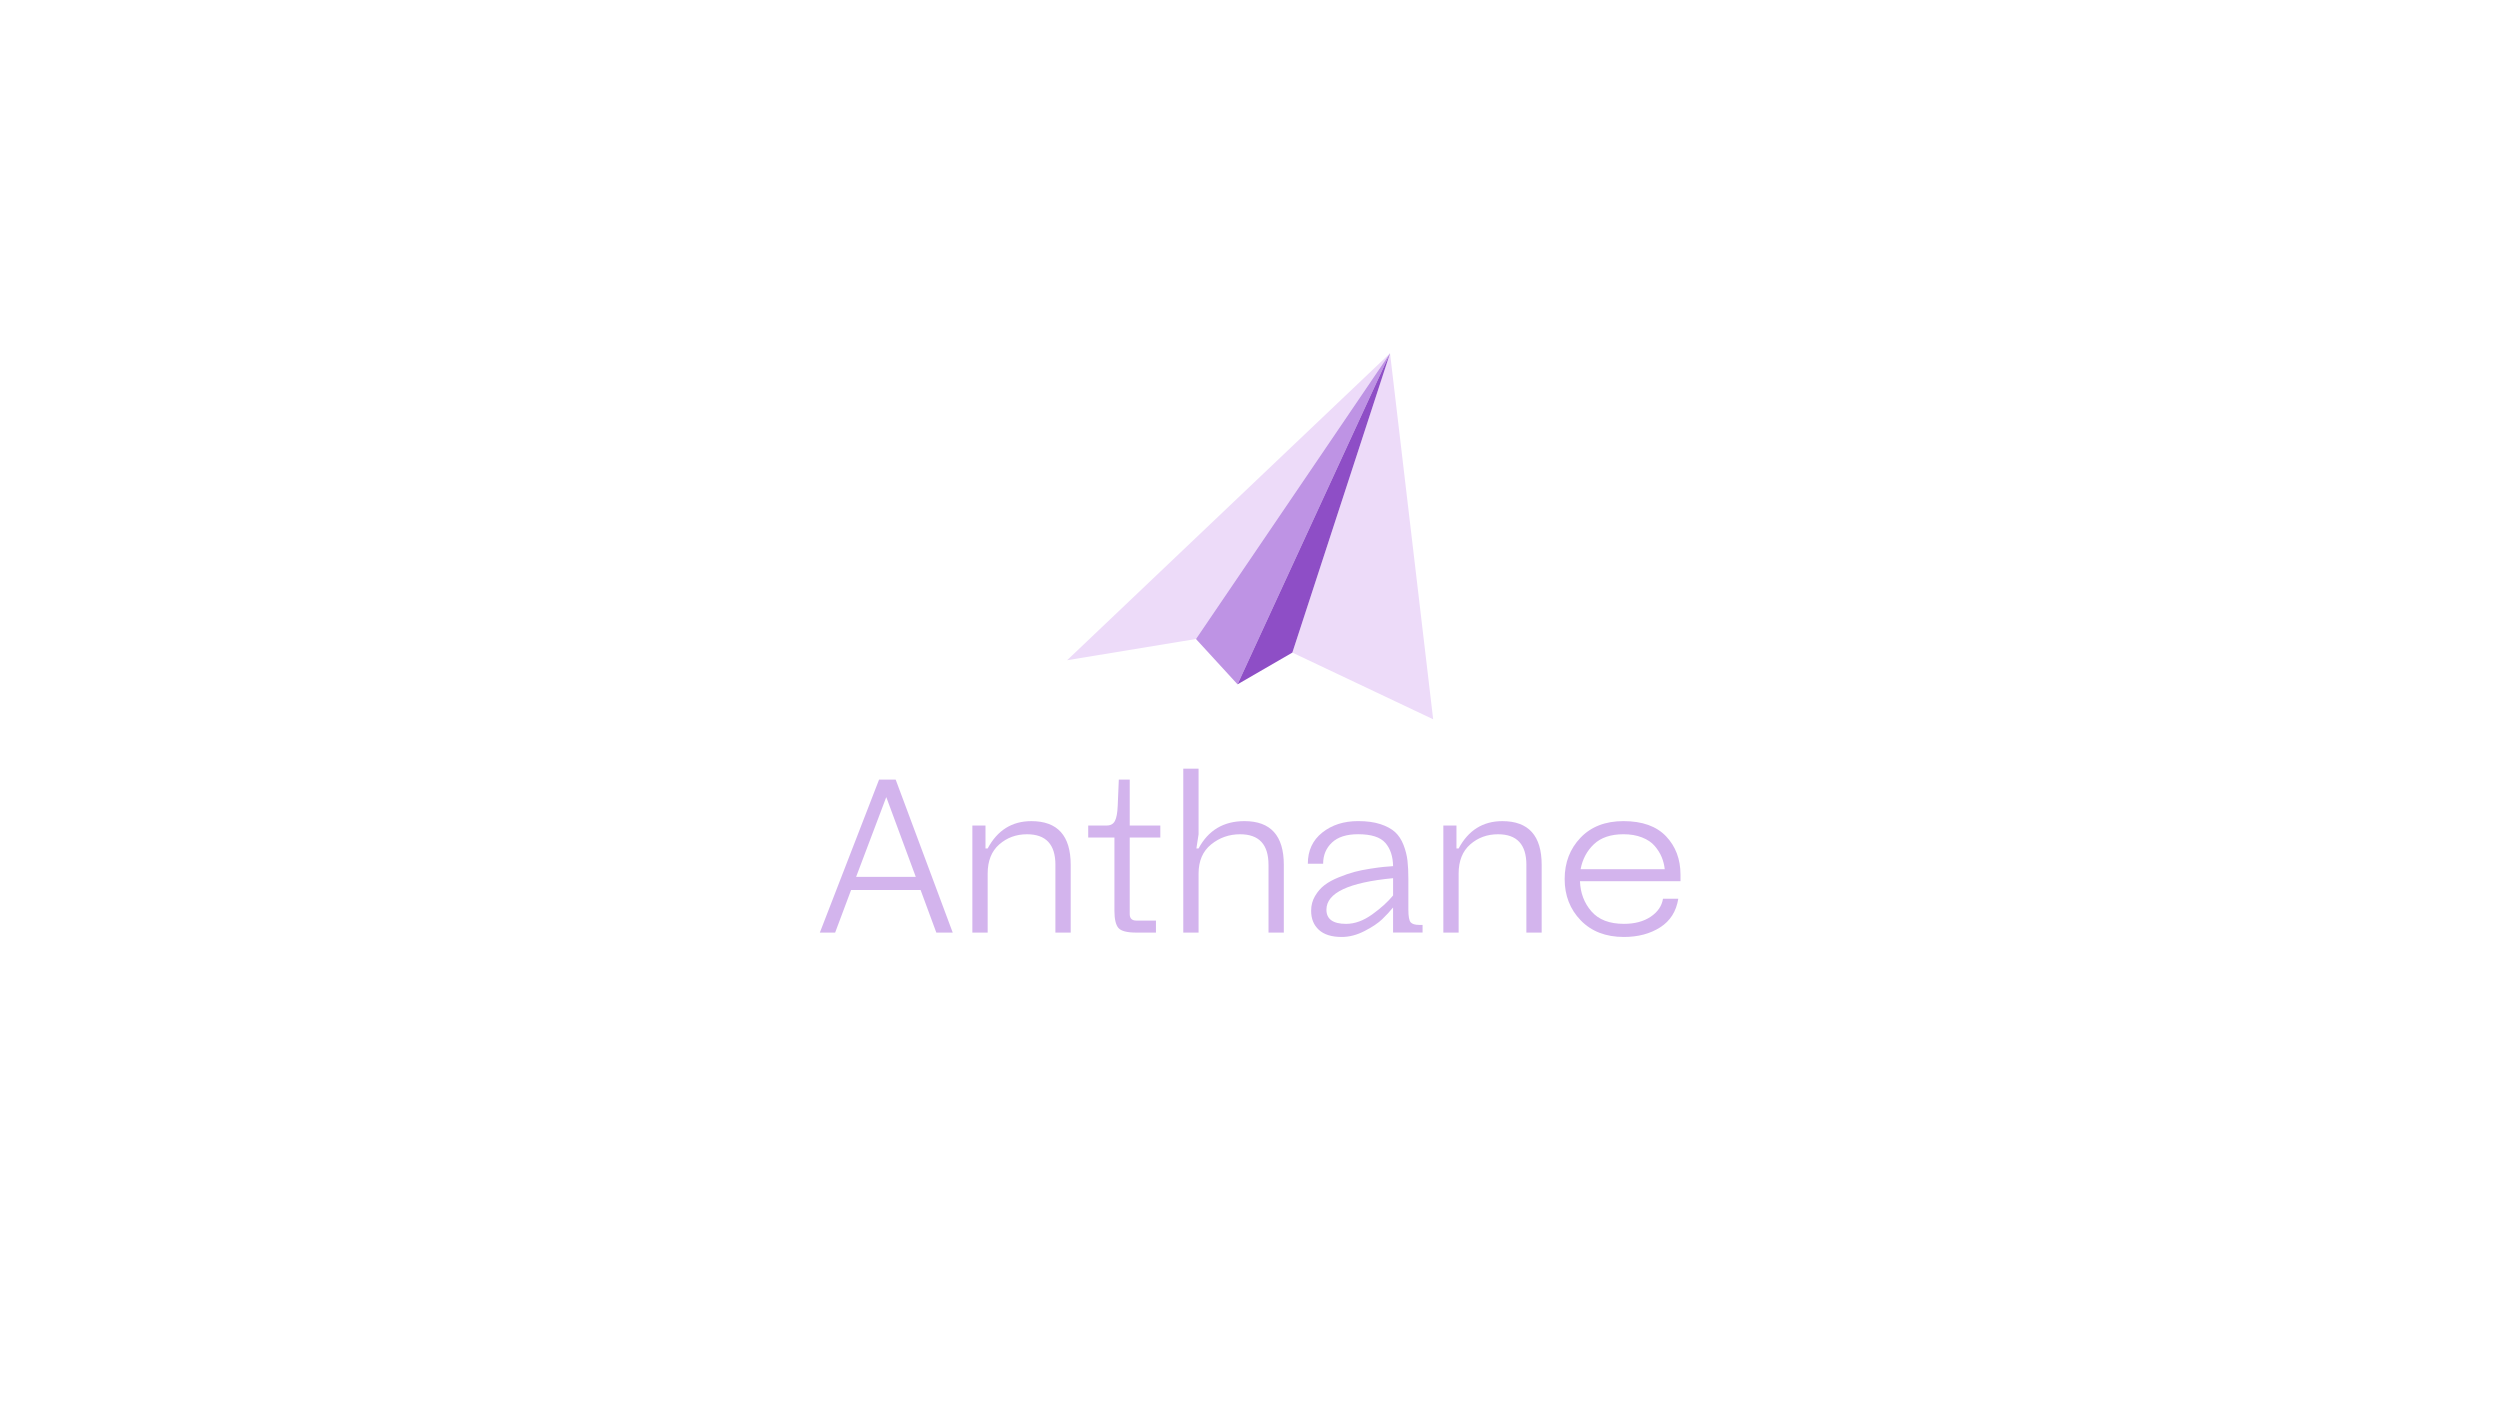
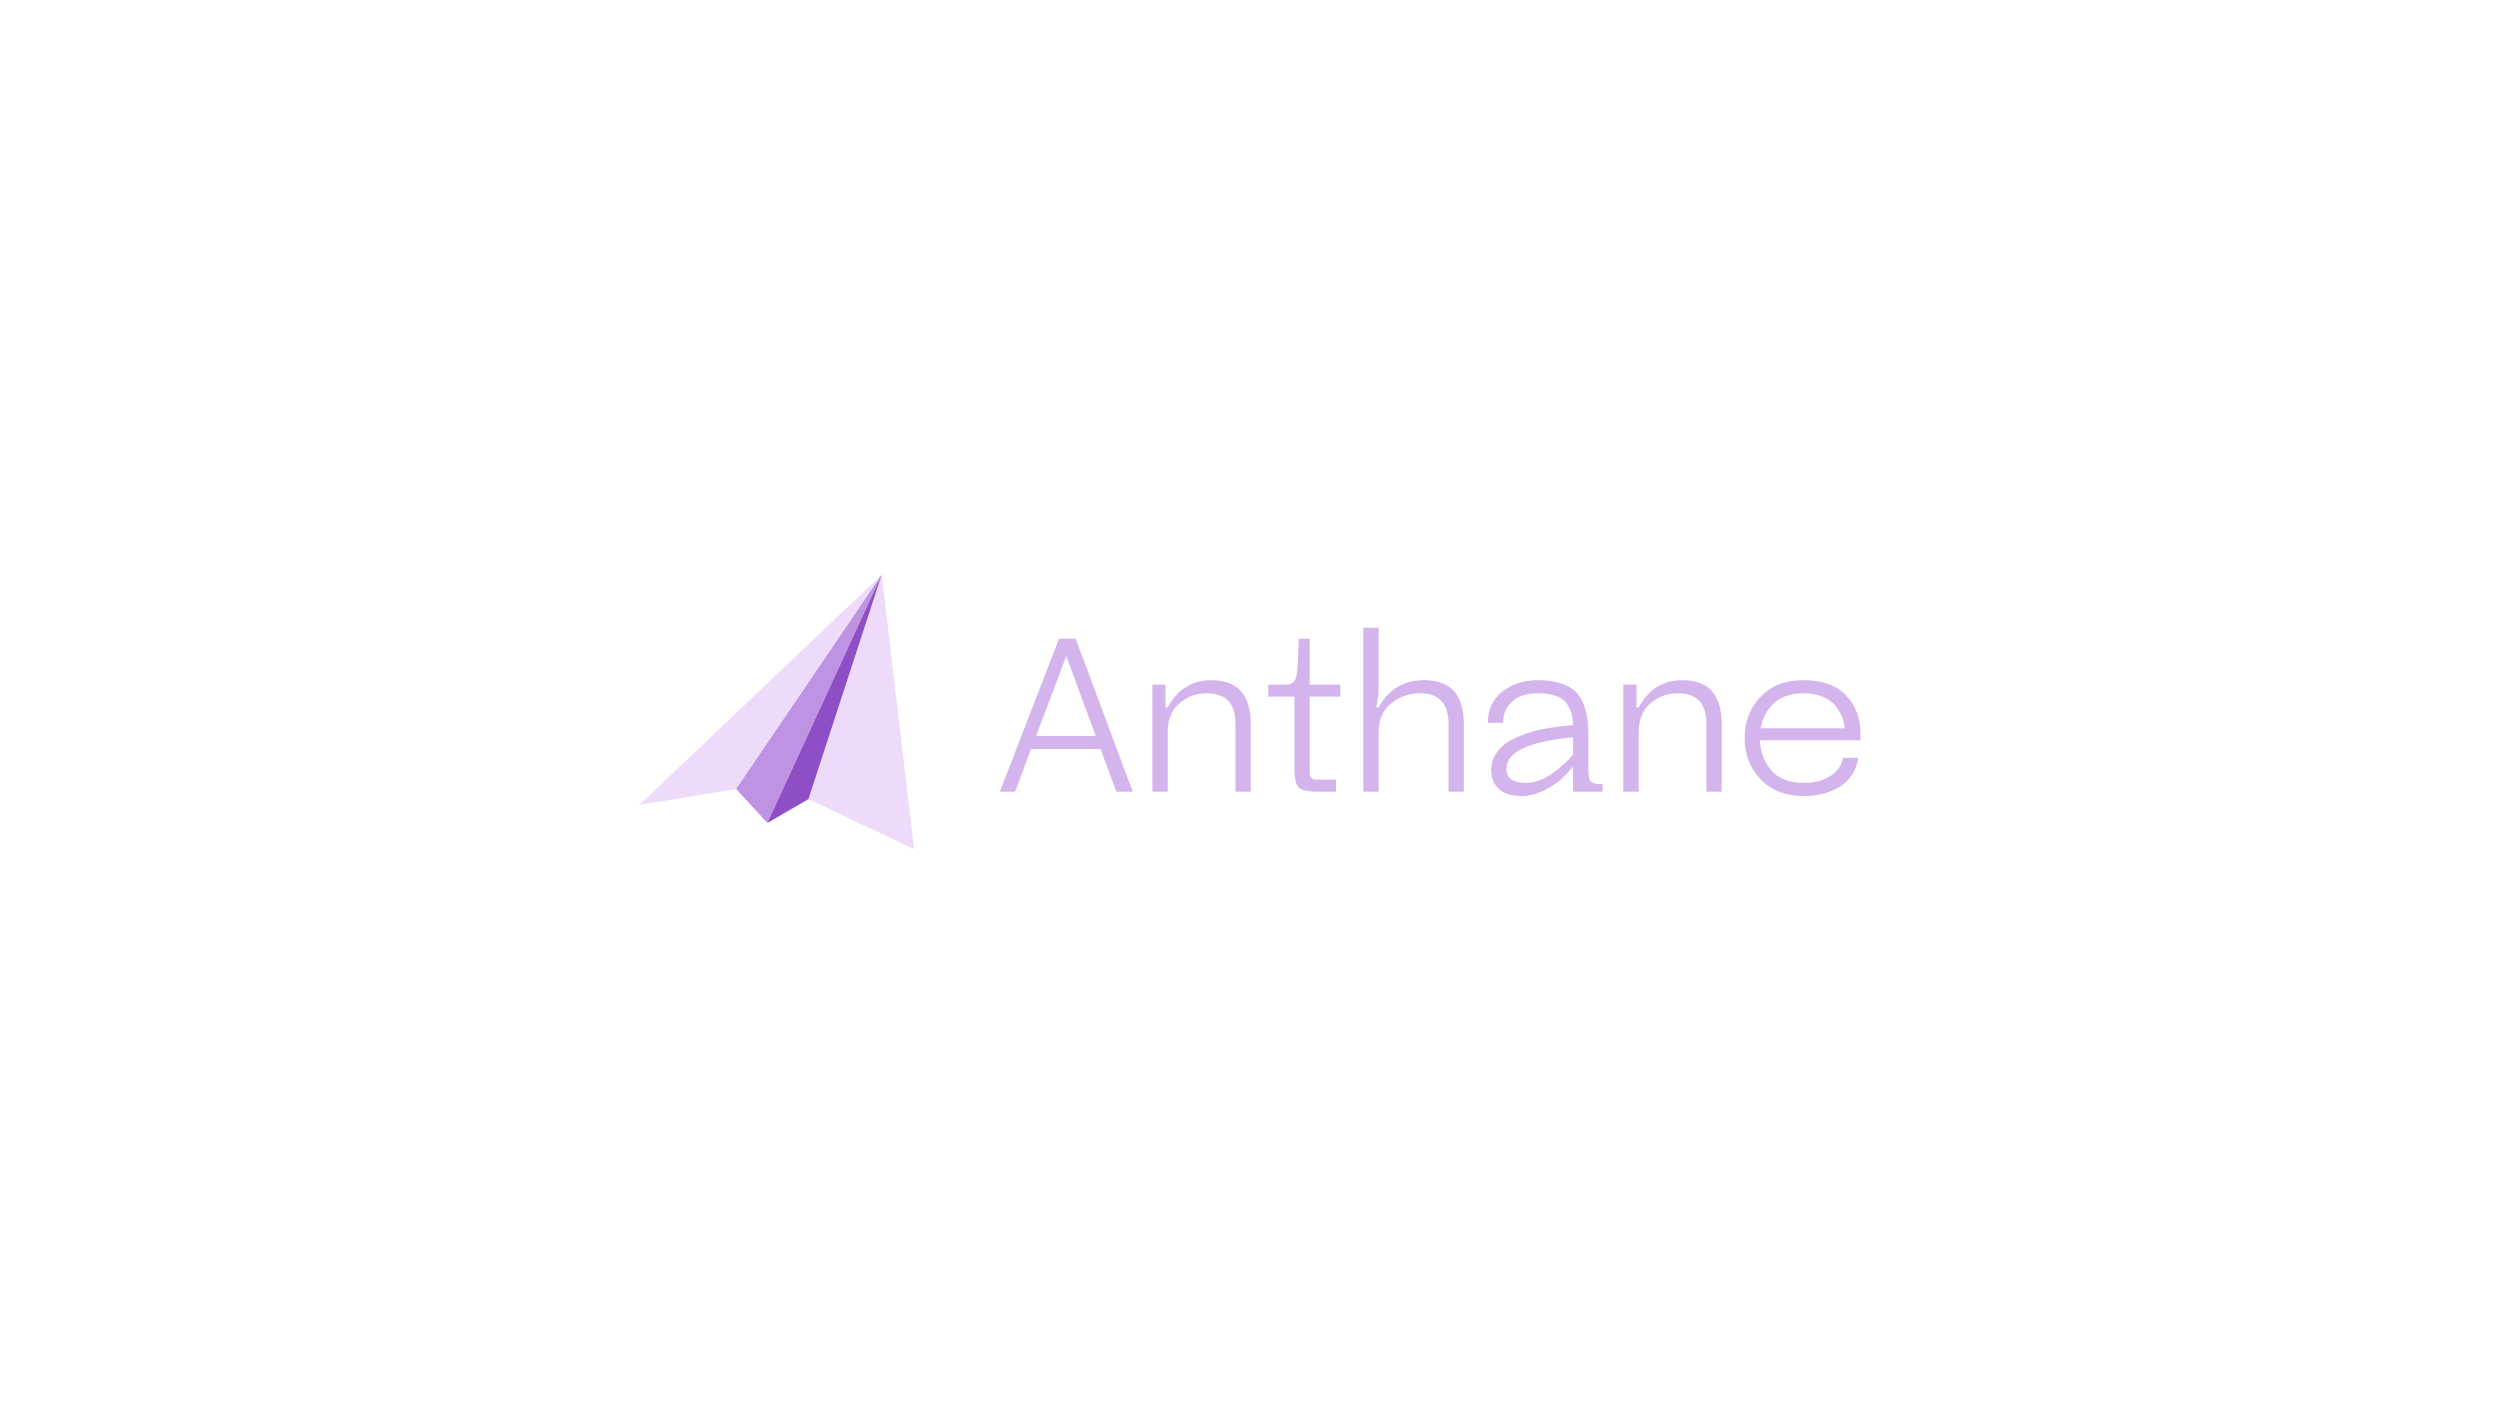
<svg xmlns="http://www.w3.org/2000/svg" version="1.1" id="Layer_1" x="0px" y="0px" viewBox="0 0 1366 768" style="enable-background:new 0 0 1366 768;" xml:space="preserve">
  <style type="text/css">
	.st0{fill:#D3B4ED;}
	.st1{fill-rule:evenodd;clip-rule:evenodd;fill:#EDDBF9;}
	.st2{fill:#EDDBF9;}
	.st3{fill:#BE93E4;}
	.st4{fill:#8E4EC6;}
</style>
  <g>
-     <path class="st0" d="M480.32,425.98h9.08l31.17,83.59h-8.96l-8.6-23.29h-37.97l-8.72,23.29h-8.36L480.32,425.98z M467.78,479.12   h32.6l-16.12-43.59L467.78,479.12z" />
-     <path class="st0" d="M576.68,472.56c0-11.15-5.17-16.72-15.52-16.72c-5.89,0-10.95,1.85-15.17,5.55c-4.22,3.7-6.33,9.02-6.33,15.94   v32.24h-8.36v-58.51h7.17v12.54h1.19c5.33-9.95,13.29-14.93,23.88-14.93c14.33,0,21.49,7.96,21.49,23.88v37.02h-8.36V472.56z" />
-     <path class="st0" d="M604.75,451.06c2.07,0,3.54-0.82,4.42-2.45c0.88-1.63,1.39-4.4,1.55-8.3l0.6-14.33h5.97v25.08H634v6.57h-16.72   v41.79c0,2.39,1.19,3.58,3.58,3.58h10.75v6.57h-10.75c-5.09,0-8.36-0.86-9.79-2.57c-1.43-1.71-2.15-4.84-2.15-9.37v-40H594.6v-6.57   H604.75z" />
-     <path class="st0" d="M693.11,472.56c0-11.15-5.17-16.72-15.52-16.72c-5.97,0-11.25,1.85-15.82,5.55c-4.58,3.7-6.87,9.02-6.87,15.94   v32.24h-8.36v-89.56h8.36v35.82l-1.19,7.76h1.19c5.33-9.95,13.69-14.93,25.08-14.93c14.33,0,21.5,7.96,21.5,23.88v37.02h-8.36   V472.56z" />
-     <path class="st0" d="M761.18,495.84c-1.75,2.15-3.72,4.28-5.91,6.39c-2.19,2.11-5.39,4.26-9.61,6.45   c-4.22,2.19-8.4,3.28-12.54,3.28c-5.49,0-9.65-1.29-12.48-3.88c-2.83-2.59-4.24-6.07-4.24-10.45c0-2.95,0.72-5.63,2.15-8.06   c1.43-2.43,3.17-4.42,5.2-5.97c2.03-1.55,4.62-2.97,7.76-4.24s5.97-2.25,8.48-2.93s5.45-1.27,8.84-1.79   c3.38-0.52,5.79-0.84,7.22-0.96c1.43-0.12,3.14-0.26,5.13-0.42c-0.08-5.33-1.49-9.57-4.24-12.72c-2.75-3.15-7.7-4.72-14.87-4.72   c-6.29,0-11.05,1.51-14.27,4.54c-3.22,3.03-4.84,6.89-4.84,11.58h-8.36c0-7.16,2.63-12.84,7.88-17.02   c5.25-4.18,11.78-6.27,19.58-6.27c4.78,0,8.86,0.56,12.24,1.67c3.38,1.12,6.05,2.57,8,4.36c1.95,1.79,3.48,4.14,4.6,7.04   c1.12,2.91,1.83,5.75,2.15,8.54c0.32,2.79,0.48,6.13,0.48,10.03v16.72c0,3.66,0.42,5.97,1.25,6.93s2.41,1.43,4.72,1.43h1.79v4.18   h-16.12V495.84z M761.18,479.84c-24.28,2.31-36.42,8.04-36.42,17.2c0,5.17,3.58,7.76,10.75,7.76c4.7,0,9.43-1.71,14.21-5.13   c4.78-3.42,8.6-6.89,11.46-10.39V479.84z" />
-     <path class="st0" d="M834.02,472.56c0-11.15-5.17-16.72-15.52-16.72c-5.89,0-10.95,1.85-15.17,5.55c-4.22,3.7-6.33,9.02-6.33,15.94   v32.24h-8.36v-58.51h7.17v12.54H797c5.33-9.95,13.29-14.93,23.88-14.93c14.33,0,21.49,7.96,21.49,23.88v37.02h-8.36V472.56z" />
-     <path class="st0" d="M901.91,500.92c3.86-2.59,6.11-5.87,6.75-9.85h8.36c-1.11,6.93-4.42,12.14-9.91,15.64s-12.1,5.25-19.82,5.25   c-9.87,0-17.73-3.03-23.58-9.08c-5.85-6.05-8.78-13.57-8.78-22.57s2.89-16.52,8.66-22.57s13.59-9.08,23.46-9.08   c10.27,0,18.03,2.77,23.29,8.3c5.25,5.53,7.88,12.52,7.88,20.96v3.58h-54.93c0.24,6.45,2.33,11.94,6.27,16.48   c3.94,4.54,9.85,6.81,17.73,6.81C893.17,504.8,898.05,503.5,901.91,500.92z M870.92,461.27c-3.82,3.62-6.25,8.18-7.28,13.67h45.97   c-0.24-2.31-0.8-4.52-1.67-6.63c-0.88-2.11-2.15-4.14-3.82-6.09c-1.67-1.95-3.98-3.5-6.93-4.66c-2.95-1.16-6.33-1.73-10.15-1.73   C880.12,455.84,874.74,457.65,870.92,461.27z" />
-   </g>
-   <g>
-     <polygon class="st1" points="783.08,393.02 759.51,193.02 706.14,356.58  " />
-     <polygon class="st2" points="583.08,360.74 759.51,193.02 653.47,349.15  " />
-     <polygon class="st3" points="653.47,349.15 676.19,373.92 759.51,193.02  " />
-     <polygon class="st4" points="676.19,373.92 759.51,193.02 706.14,356.58  " />
+     <g>
+       <path class="st0" d="M578.67,348.98h9.08l31.17,83.59h-8.96l-8.6-23.29h-37.97l-8.72,23.29h-8.36L578.67,348.98z M566.13,402.12    h32.6l-16.12-43.59L566.13,402.12z" />
+       <path class="st0" d="M675.04,395.55c0-11.15-5.17-16.72-15.52-16.72c-5.89,0-10.95,1.85-15.17,5.55    c-4.22,3.7-6.33,9.02-6.33,15.94v32.24h-8.36v-58.51h7.17v12.54h1.19c5.33-9.95,13.29-14.93,23.88-14.93    c14.33,0,21.49,7.96,21.49,23.88v37.02h-8.36V395.55z" />
+       <path class="st0" d="M703.1,374.05c2.07,0,3.54-0.82,4.42-2.45c0.88-1.63,1.39-4.4,1.55-8.3l0.6-14.33h5.97v25.08h16.72v6.57    h-16.72v41.79c0,2.39,1.19,3.58,3.58,3.58h10.75v6.57h-10.75c-5.09,0-8.36-0.86-9.79-2.57c-1.43-1.71-2.15-4.84-2.15-9.37v-40    h-14.33v-6.57H703.1z" />
+       <path class="st0" d="M791.47,395.55c0-11.15-5.17-16.72-15.52-16.72c-5.97,0-11.25,1.85-15.82,5.55    c-4.58,3.7-6.87,9.02-6.87,15.94v32.24h-8.36v-89.56h8.36v35.82l-1.19,7.76h1.19c5.33-9.95,13.69-14.93,25.08-14.93    c14.33,0,21.5,7.96,21.5,23.88v37.02h-8.36V395.55z" />
+       <path class="st0" d="M859.53,418.84c-1.75,2.15-3.72,4.28-5.91,6.39c-2.19,2.11-5.39,4.26-9.61,6.45    c-4.22,2.19-8.4,3.28-12.54,3.28c-5.49,0-9.65-1.29-12.48-3.88c-2.83-2.59-4.24-6.07-4.24-10.45c0-2.95,0.72-5.63,2.15-8.06    c1.43-2.43,3.17-4.42,5.2-5.97c2.03-1.55,4.62-2.97,7.76-4.24s5.97-2.25,8.48-2.93s5.45-1.27,8.84-1.79    c3.38-0.52,5.79-0.84,7.22-0.96c1.43-0.12,3.14-0.26,5.13-0.42c-0.08-5.33-1.49-9.57-4.24-12.72c-2.75-3.15-7.7-4.72-14.87-4.72    c-6.29,0-11.05,1.51-14.27,4.54c-3.22,3.03-4.84,6.89-4.84,11.58h-8.36c0-7.16,2.63-12.84,7.88-17.02    c5.25-4.18,11.78-6.27,19.58-6.27c4.78,0,8.86,0.56,12.24,1.67c3.38,1.12,6.05,2.57,8,4.36c1.95,1.79,3.48,4.14,4.6,7.04    c1.12,2.91,1.83,5.75,2.15,8.54c0.32,2.79,0.48,6.13,0.48,10.03v16.72c0,3.66,0.42,5.97,1.25,6.93s2.41,1.43,4.72,1.43h1.79v4.18    h-16.12V418.84z M859.53,402.83c-24.28,2.31-36.42,8.04-36.42,17.2c0,5.17,3.58,7.76,10.75,7.76c4.7,0,9.43-1.71,14.21-5.13    c4.78-3.42,8.6-6.89,11.46-10.39V402.83z" />
+       <path class="st0" d="M932.38,395.55c0-11.15-5.17-16.72-15.52-16.72c-5.89,0-10.95,1.85-15.17,5.55    c-4.22,3.7-6.33,9.02-6.33,15.94v32.24H887v-58.51h7.17v12.54h1.19c5.33-9.95,13.29-14.93,23.88-14.93    c14.33,0,21.49,7.96,21.49,23.88v37.02h-8.36V395.55z" />
+       <path class="st0" d="M1000.26,423.91c3.86-2.59,6.11-5.87,6.75-9.85h8.36c-1.11,6.93-4.42,12.14-9.91,15.64s-12.1,5.25-19.82,5.25    c-9.87,0-17.73-3.03-23.58-9.08c-5.85-6.05-8.78-13.57-8.78-22.57s2.89-16.52,8.66-22.57s13.59-9.08,23.46-9.08    c10.27,0,18.03,2.77,23.29,8.3c5.25,5.53,7.88,12.52,7.88,20.96v3.58h-54.93c0.24,6.45,2.33,11.94,6.27,16.48    c3.94,4.54,9.85,6.81,17.73,6.81C991.53,427.79,996.4,426.5,1000.26,423.91z M969.28,384.26c-3.82,3.62-6.25,8.18-7.28,13.67    h45.97c-0.24-2.31-0.8-4.52-1.67-6.63c-0.88-2.11-2.15-4.14-3.82-6.09c-1.67-1.95-3.98-3.5-6.93-4.66    c-2.95-1.16-6.33-1.73-10.15-1.73C978.47,378.83,973.1,380.64,969.28,384.26z" />
+     </g>
+     <g>
+       <polygon class="st1" points="499.44,463.98 481.76,313.98 441.73,436.65   " />
+       <polygon class="st2" points="349.44,439.77 481.76,313.98 402.22,431.08   " />
+       <polygon class="st3" points="402.22,431.08 419.27,449.66 481.76,313.98   " />
+       <polygon class="st4" points="419.27,449.66 481.76,313.98 441.73,436.65   " />
+     </g>
  </g>
</svg>
